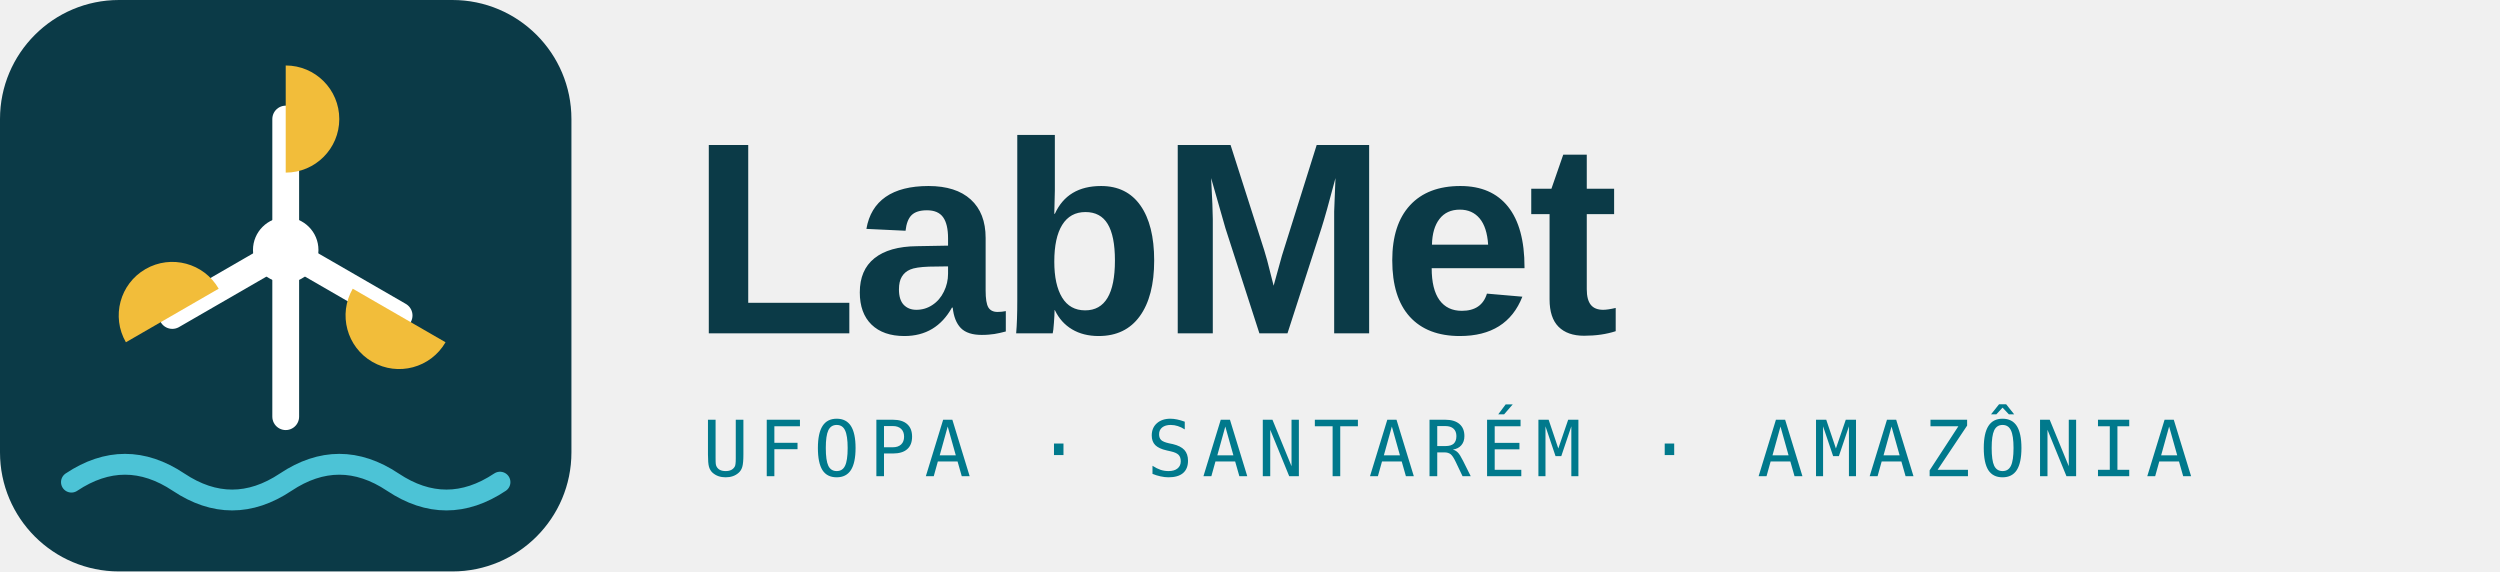
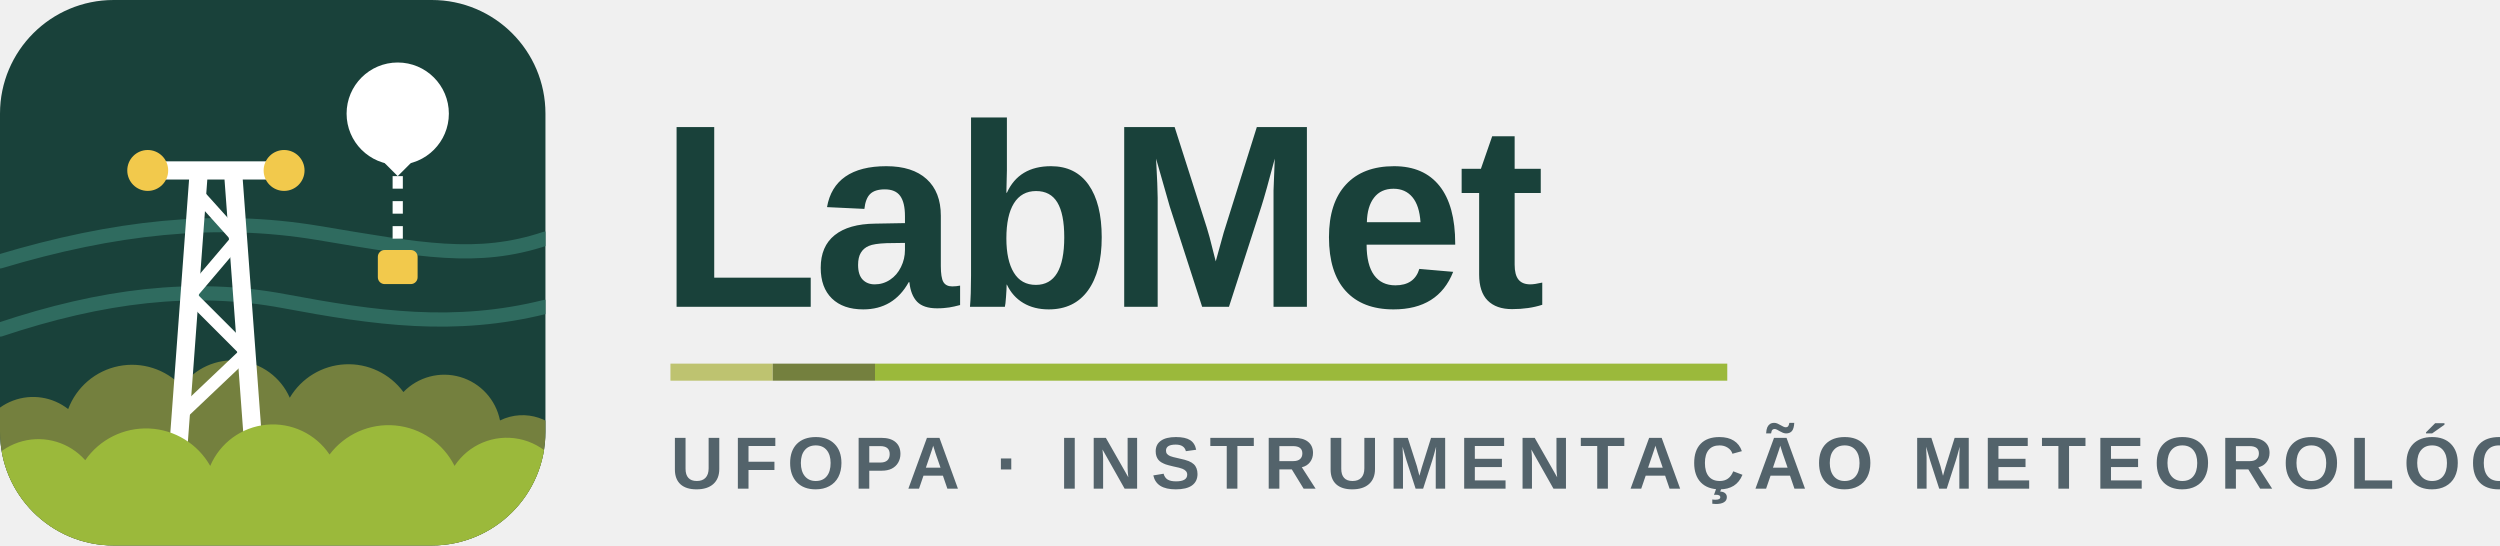
- <svg xmlns="http://www.w3.org/2000/svg" viewBox="0 0 420 96" role="img" aria-labelledby="t">
-   <rect width="96" height="96" rx="20" fill="#0b3a47" />
-   <path d="M12 81 q9 -6 18 0 t18 0 t18 0 t18 0" fill="none" stroke="#4cc3d6" stroke-width="3.5" stroke-linecap="round" />
-   <g stroke="#ffffff" stroke-width="4.5" stroke-linecap="round">
-     <line x1="48" y1="42" x2="48" y2="70" />
-     <line x1="48" y1="42" x2="48" y2="20" />
-     <line x1="48" y1="42" x2="67.05" y2="53" />
-     <line x1="48" y1="42" x2="28.95" y2="53" />
+ <svg xmlns="http://www.w3.org/2000/svg" viewBox="0 0 440 96" role="img" aria-labelledby="t">
+   <defs>
+     <clipPath id="c">
+       <rect width="96" height="96" rx="20" />
+     </clipPath>
+   </defs>
+   <g clip-path="url(#c)">
+     <rect width="96" height="96" fill="#19413a" />
+     <path d="M0 58 C18 52 34 50 50 53 S80 58 96 54" fill="none" stroke="#2f6b5f" stroke-width="2.5" stroke-linecap="round" />
+     <path d="M0 46 C20 40 38 38 56 41 S84 46 96 42" fill="none" stroke="#2f6b5f" stroke-width="2.5" stroke-linecap="round" />
+     <path d="M-4 96 V78 a10 10 0 0 1 16 -6 a12 12 0 0 1 20 -4 a11 11 0 0 1 19 2 a12 12 0 0 1 20 -1 a10 10 0 0 1 17 5 a9 9 0 0 1 12 4 V96 Z" fill="#74803e" />
+     <g stroke="#ffffff" stroke-linecap="round" stroke-linejoin="round" fill="none">
+       <path d="M31 84 L35 30 M45 84 L41 30 M26 30 H50" stroke-width="3.2" />
+       <path d="M31.8 73 L43.4 62 L33.4 52 L41.9 42 L34.7 34" stroke-width="2.2" />
+     </g>
+     <path d="M-4 96 V86 a11 11 0 0 1 19 -5 a13 13 0 0 1 22 1 a12 12 0 0 1 21 -2 a13 13 0 0 1 22 2 a11 11 0 0 1 20 4 V96 Z" fill="#9bb93b" />
+     <circle cx="26" cy="30" r="3.6" fill="#f2c94c" />
+     <circle cx="50" cy="30" r="3.6" fill="#f2c94c" />
+     <path d="M70 31 V44" stroke="#ffffff" stroke-width="1.8" stroke-dasharray="2.2 2.2" />
+     <circle cx="70" cy="20" r="9" fill="#ffffff" />
+     <path d="M67 28 L70 31 L73 28 Z" fill="#ffffff" />
+     <rect x="66.5" y="44" width="7" height="6" rx="1.2" fill="#f2c94c" />
  </g>
-   <g fill="#f2bd3a">
-     <path d="M48 11 a9 9 0 0 1 0 18 z" />
-     <path d="M74.85 57.5 A9 9 0 0 1 59.26 48.5 z" />
-     <path d="M21.15 57.5 A9 9 0 0 1 36.74 48.5 z" />
-   </g>
-   <circle cx="48" cy="42" r="5.5" fill="#ffffff" />
-   <text x="116" y="56" font-family="'Bricolage Grotesque','Helvetica Neue',Arial,sans-serif" font-size="46" font-weight="700" fill="#0b3a47" letter-spacing="-1">LabMet</text>
-   <text x="118" y="80" font-family="'IBM Plex Mono',Menlo,Consolas,monospace" font-size="13" fill="#00798c" letter-spacing="1.5">UFOPA · SANTARÉM · AMAZÔNIA</text>
+   <text x="116" y="54" font-family="'Fira Sans','Helvetica Neue',Arial,sans-serif" font-size="46" font-weight="800" fill="#19413a" letter-spacing="-1">LabMet</text>
+   <rect x="118" y="64" width="18" height="3" fill="#bec370" />
+   <rect x="136" y="64" width="18" height="3" fill="#74803e" />
+   <rect x="154" y="64" width="150" height="3" fill="#9bb93b" />
+   <text x="118" y="86" font-family="'Fira Sans','Helvetica Neue',Arial,sans-serif" font-size="13" font-weight="600" fill="#53636b" letter-spacing="1.6">UFOPA · INSTRUMENTAÇÃO METEOROLÓGICA</text>
</svg>
